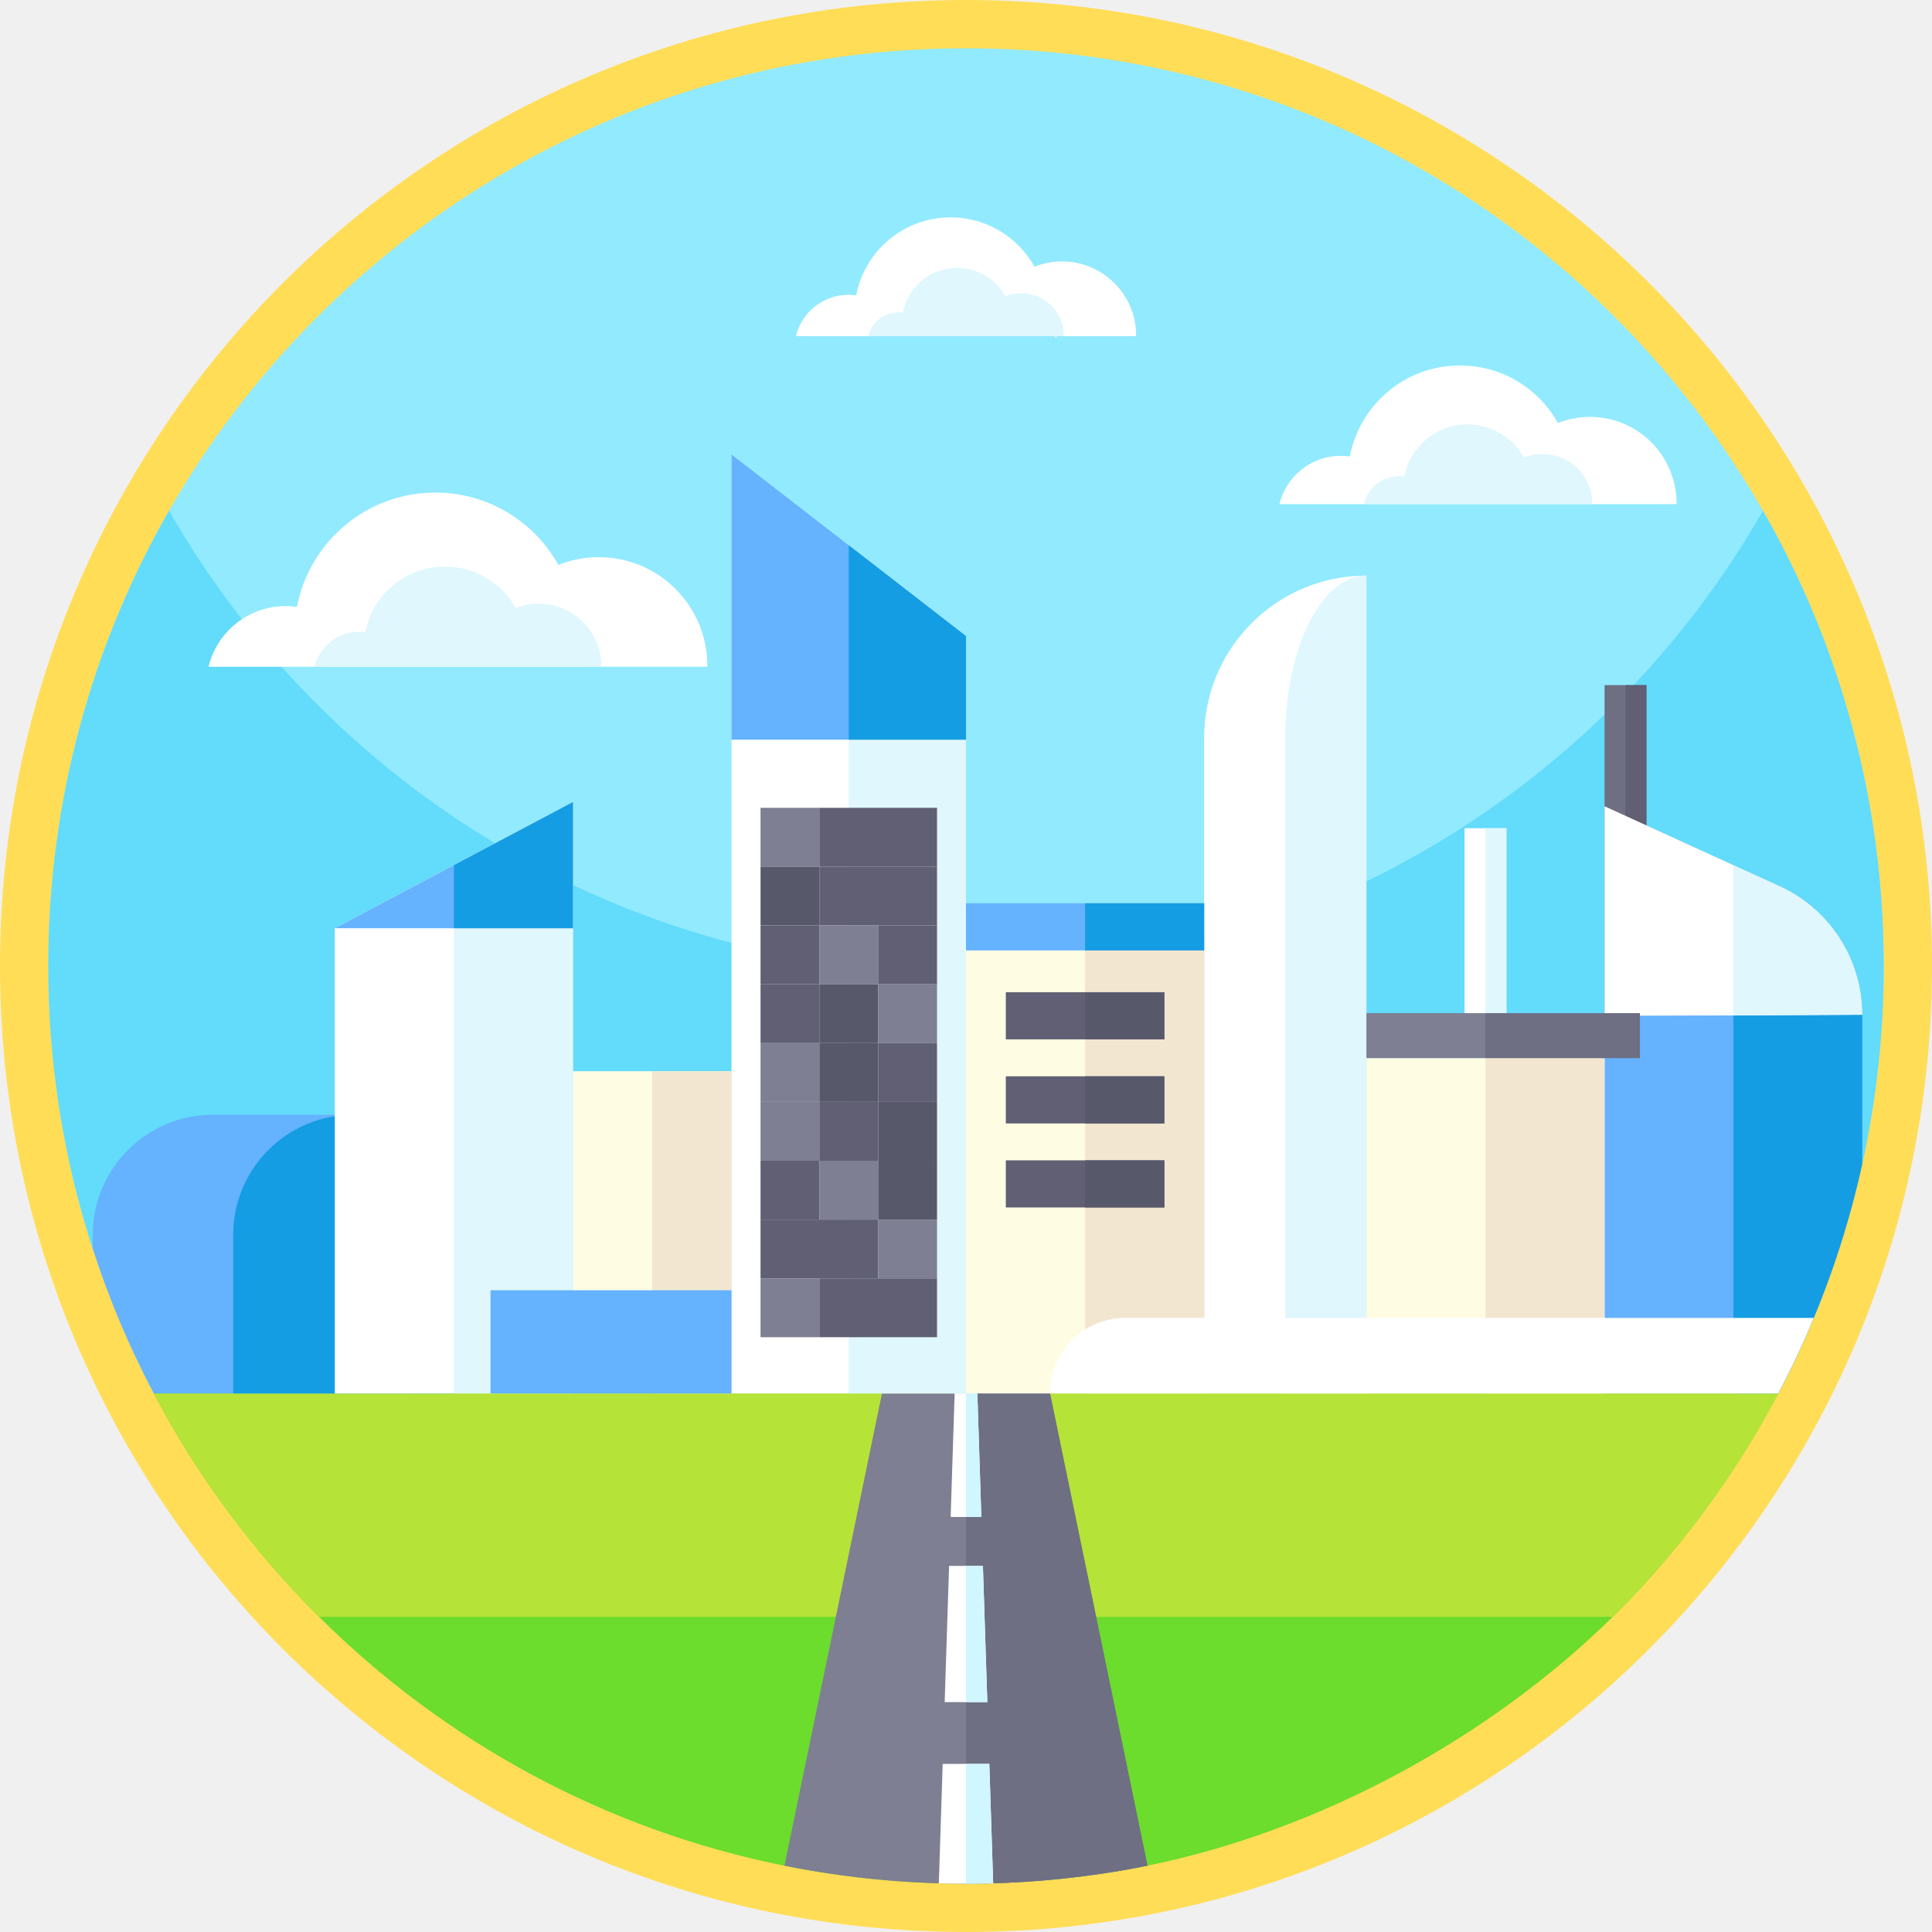
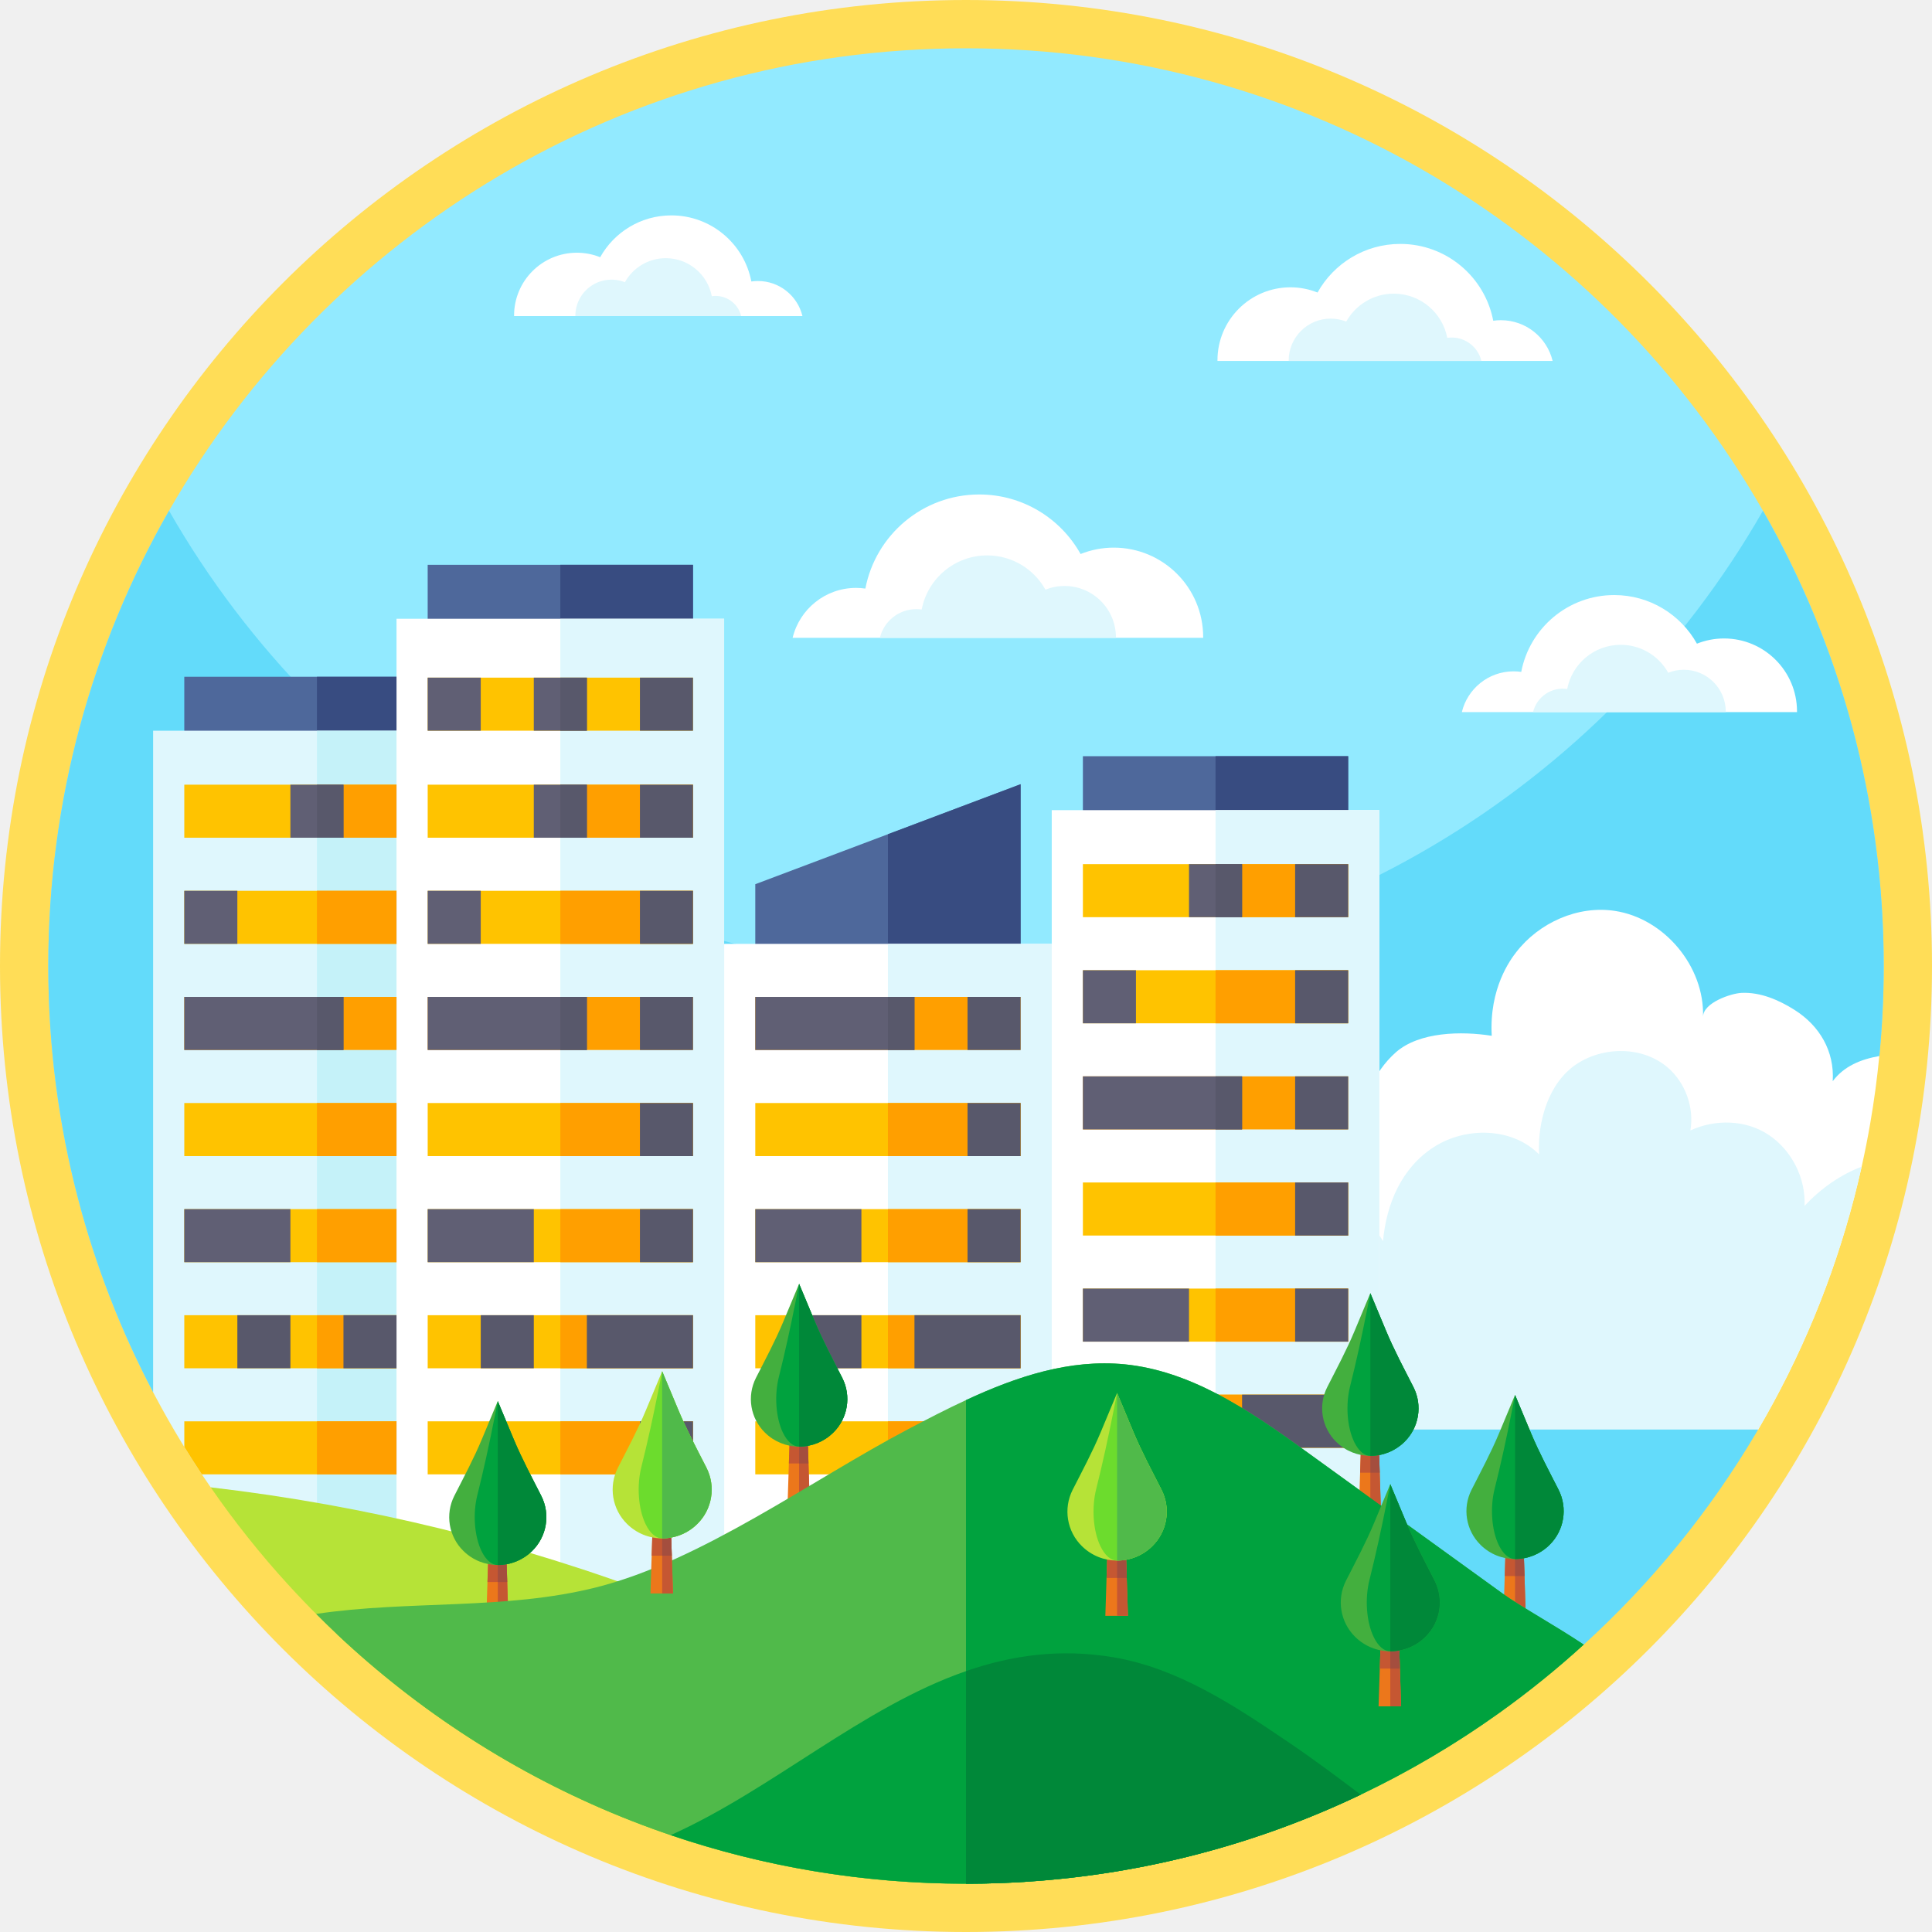
<svg xmlns="http://www.w3.org/2000/svg" width="512" height="512" style="enable-background:new 0 0 512 512" xml:space="preserve">
  <circle r="256" cx="256" cy="256" fill="#ffdd57" />
  <g>
-     <path d="M499.2 256a244.468 244.468 0 0 1-5.7 52.554l-14.221 9.519c-136.487 91.314-313.225 96.34-454.68 12.92l-.01.01a243.714 243.714 0 0 1-3.932-13.462 239.299 239.299 0 0 1-4.313-19.988 239.243 239.243 0 0 1-2.945-24.396A244.207 244.207 0 0 1 12.8 256c0-43.909 11.638-85.092 31.996-120.65C86.71 62.133 165.598 12.8 256 12.8s169.29 49.333 211.204 122.55a241.542 241.542 0 0 1 26.743 70.167A243.729 243.729 0 0 1 499.2 256z" fill="#92eaff" data-original="#92eaff" />
-     <path d="M499.2 256c0 18.04-1.966 35.625-5.7 52.554l-14.221 9.519c-136.487 91.314-313.225 96.34-454.68 12.92a237.768 237.768 0 0 1-3.942-13.452C15.536 297.885 12.8 277.261 12.8 256c0-43.909 11.638-85.092 31.996-120.65C86.71 208.566 165.598 257.9 256 257.9s169.29-49.334 211.204-122.55C487.563 170.908 499.2 212.091 499.2 256z" fill="#63dbfa" data-original="#63dbfa" />
-     <path d="M471.26 369.278a243.578 243.578 0 0 1-36.137 51.224 216.836 216.836 0 0 1-7.714 7.97c-32.234 31.673-76.979 56.487-123.31 65.95-2.309.474-4.617.902-6.926 1.301A244.071 244.071 0 0 1 256 499.2h-.788a244.787 244.787 0 0 1-47.32-4.76c-47.633-9.547-90.212-33.022-123.357-65.968a247.288 247.288 0 0 1-8.721-9.129c-13.68-15.086-25.498-31.892-35.065-50.065z" fill="#6cdc2d" data-original="#6cdc2d" />
-     <path d="M471.26 369.278a243.578 243.578 0 0 1-36.137 51.224 216.836 216.836 0 0 1-7.714 7.97H84.535a247.288 247.288 0 0 1-8.721-9.129c-13.68-15.086-25.498-31.892-35.065-50.065z" fill="#b6e337" data-original="#b6e337" />
-     <path d="M304.099 494.421c-2.309.475-4.617.903-6.926 1.302A244.071 244.071 0 0 1 256 499.2h-.788a244.787 244.787 0 0 1-47.32-4.76l25.84-125.162h44.536z" fill="#7e7f92" data-original="#7e7f92" />
-     <path d="M304.099 494.421c-2.309.475-4.617.903-6.926 1.302A244.071 244.071 0 0 1 256 499.2V369.278h22.268z" fill="#6e6f83" data-original="#6e6f83" />
-     <path d="M263.201 499.106c-2.394.06-4.788.094-7.201.094s-4.807-.034-7.201-.094l1.017-31.653h12.369z" fill="#fff" data-original="#ffffff" />
-     <path d="M263.201 499.106c-2.394.06-4.788.094-7.201.094v-31.747h6.185z" fill="#d0f6ff" data-original="#d0f6ff" />
-     <path d="M256 168.562v200.716h-62.149V120.416l31.065 24.063z" fill="#fff" data-original="#ffffff" />
-     <path d="M256 168.562v200.716h-31.084V144.479z" fill="#dff7fd" data-original="#dff7fd" />
-     <path d="M256 241.009h63.118v128.269H256z" fill="#fffce4" data-original="#fffce4" />
-     <path d="M120.654 295.434v73.844H40.749a240.103 240.103 0 0 1-16.15-38.285v-3.753c0-17.565 14.24-31.806 31.806-31.806z" fill="#65b2fe" data-original="#65b2fe" />
-     <path d="M120.654 295.434v73.844H61.8V327.24c0-17.565 14.24-31.806 31.806-31.806z" fill="#159de4" data-original="#159de4" />
-     <path d="M151.833 212.556v156.722H88.724V245.996l31.559-16.72z" fill="#fff" data-original="#ffffff" />
-     <path d="M151.833 212.556v156.722h-31.55V229.276z" fill="#dff7fd" data-original="#dff7fd" />
-     <path d="M493.5 268.92v39.634a233.597 233.597 0 0 1-2.166 8.987 241.27 241.27 0 0 1-20.073 51.737h-46.037v-155.61l34.143 15.599 12.236 5.586A37.446 37.446 0 0 1 493.5 268.92z" fill="#65b2fe" data-original="#65b2fe" />
-     <path d="M493.5 268.92v39.634a233.597 233.597 0 0 1-2.166 8.987 241.27 241.27 0 0 1-20.073 51.737h-11.894V229.267l12.236 5.586A37.446 37.446 0 0 1 493.5 268.92z" fill="#159de4" data-original="#159de4" />
-     <path d="M425.224 181.567h11.096v87.524h-11.096z" fill="#6e6f83" data-original="#6e6f83" />
-     <path d="M430.772 181.567h5.548v87.524h-5.548z" fill="#605f74" data-original="#605f74" />
-     <path d="M493.5 268.92s-14.896.085-34.133.171c-10.65.038-22.63.076-34.143.104v-55.527l34.143 15.599 12.236 5.586A37.446 37.446 0 0 1 493.5 268.92zM362.111 152.535v216.743h-42.998V195.532c0-23.747 19.251-42.997 42.998-42.997z" fill="#fff" data-original="#ffffff" />
-     <path d="M362.111 152.535v216.743h-21.5V195.532c0-23.747 9.627-42.997 21.5-42.997z" fill="#dff7fd" data-original="#dff7fd" />
-     <path d="M287.556 241.009h31.556v128.269h-31.556z" fill="#f3e6d0" data-original="#f3e6d0" />
-     <path d="M151.835 283.886h42.016v85.392h-42.016z" fill="#fffce4" data-original="#fffce4" />
-     <path d="M172.844 283.886h21.008v85.392h-21.008z" fill="#f3e6d0" data-original="#f3e6d0" />
-     <path d="M362.111 280.41h63.113v88.868h-63.113z" fill="#fffce4" data-original="#fffce4" />
-     <path d="M393.668 280.41h31.556v88.868h-31.556z" fill="#f3e6d0" data-original="#f3e6d0" />
-     <path d="M388.117 219.491h11.096v54.958h-11.096z" fill="#fff" data-original="#ffffff" />
-     <path d="M393.665 219.491h5.548v54.958h-5.548z" fill="#dff7fd" data-original="#dff7fd" />
-     <path d="M362.115 268.492h72.476v11.913h-72.476z" fill="#7e7f92" data-original="#7e7f92" />
-     <path d="M256 168.562v27.455h-62.149v-75.601l31.065 24.063z" fill="#65b2fe" data-original="#65b2fe" />
-     <path d="M279.38 89.455c.19-.494.418-.636.674-.38.266.266.029.39-.674.38z" fill="#f3e6d0" data-original="#f3e6d0" />
-     <path d="M256 168.562v27.455h-31.084v-51.538z" fill="#159de4" data-original="#159de4" />
-     <path d="M129.99 341.93h63.861v27.348h-63.86z" fill="#65b2fe" data-original="#65b2fe" />
-     <path d="M480.666 349.261a237.563 237.563 0 0 1-9.424 20.017H278.268c0-11.049 8.959-20.017 20.017-20.017z" fill="#fff" data-original="#ffffff" />
-     <path d="M493.5 268.92s-14.896.085-34.133.171v-39.824l12.236 5.586A37.446 37.446 0 0 1 493.5 268.92z" fill="#dff7fd" data-original="#dff7fd" />
-     <path d="M151.833 212.556v33.44H88.724l31.559-16.72z" fill="#65b2fe" data-original="#65b2fe" />
-     <path d="M151.833 212.556v33.44h-31.55v-16.72z" fill="#159de4" data-original="#159de4" />
-     <path d="M393.665 268.492h40.926v11.913h-40.926z" fill="#6e6f83" data-original="#6e6f83" />
-     <path d="M260.066 402.003h-8.132l1.055-32.725h6.023zM261.653 451.085h-11.305l1.168-36.102h8.968z" fill="#fff" data-original="#ffffff" />
-     <path d="M260.066 402.003H256v-32.725h3.012zM261.653 451.085H256v-36.102h4.484z" fill="#d0f6ff" data-original="#d0f6ff" />
-     <path d="M187.448 176.695c.001-.087.007-.173.007-.26 0-15.896-12.887-28.783-28.783-28.783-3.777 0-7.38.735-10.684 2.057-6.383-11.434-18.595-19.172-32.621-19.172-18.214 0-33.374 13.044-36.668 30.298a21.203 21.203 0 0 0-3.007-.218c-9.903 0-18.2 6.855-20.417 16.078z" fill="#fff" data-original="#ffffff" />
-     <path d="M159.364 176.695c0-.05.004-.099.004-.15 0-9.14-7.41-16.55-16.551-16.55-2.172 0-4.244.423-6.144 1.183-3.67-6.575-10.693-11.024-18.757-11.024-10.473 0-19.19 7.5-21.086 17.422a12.203 12.203 0 0 0-1.729-.126c-5.694 0-10.465 3.942-11.74 9.246h76.003z" fill="#dff7fd" data-original="#dff7fd" />
-     <path d="M301.078 89.093c0-.06.004-.118.004-.177 0-10.843-8.79-19.634-19.633-19.634-2.577 0-5.034.502-7.288 1.403-4.354-7.8-12.684-13.077-22.252-13.077-12.424 0-22.765 8.897-25.012 20.666a14.447 14.447 0 0 0-2.051-.148c-6.755 0-12.415 4.676-13.927 10.967z" fill="#fff" data-original="#ffffff" />
-     <path d="M281.92 89.093c0-.035.004-.068.004-.102 0-6.235-5.055-11.29-11.29-11.29a11.25 11.25 0 0 0-4.19.807c-2.504-4.485-7.295-7.52-12.796-7.52-7.144 0-13.09 5.115-14.383 11.883a8.24 8.24 0 0 0-9.187 6.22h51.843z" fill="#dff7fd" data-original="#dff7fd" />
-     <path d="M444.292 133.597c0-.07.005-.137.005-.206 0-12.656-10.26-22.915-22.915-22.915-3.007 0-5.875.585-8.506 1.638-5.081-9.103-14.803-15.263-25.97-15.263-14.5 0-26.568 10.385-29.192 24.12a16.853 16.853 0 0 0-2.393-.172c-7.884 0-14.49 5.458-16.255 12.8h105.226z" fill="#fff" data-original="#ffffff" />
-     <path d="M421.934 133.597c0-.04.003-.079.003-.119 0-7.277-5.9-13.176-13.177-13.176-1.729 0-3.378.336-4.89.941-2.923-5.234-8.514-8.776-14.934-8.776-8.338 0-15.278 5.971-16.786 13.87a9.67 9.67 0 0 0-1.377-.1c-4.533 0-8.331 3.138-9.347 7.36z" fill="#dff7fd" data-original="#dff7fd" />
-     <path d="M256 239.375h63.118v12.492H256z" fill="#65b2fe" data-original="#65b2fe" />
-     <path d="M287.559 239.375h31.559v12.492h-31.559z" fill="#159de4" data-original="#159de4" />
-     <path d="M266.555 262.95h42.009v12.492h-42.01z" fill="#605f74" data-original="#605f74" />
-     <path d="M287.559 262.95h21.005v12.492h-21.005z" fill="#58586b" data-original="#58586b" />
-     <path d="M266.555 285.227h42.009v12.492h-42.01z" fill="#605f74" data-original="#605f74" />
-     <path d="M287.559 285.227h21.005v12.492h-21.005z" fill="#58586b" data-original="#58586b" />
-     <path d="M266.555 307.504h42.009v12.493h-42.01z" fill="#605f74" data-original="#605f74" />
-     <path d="M287.559 307.504h21.005v12.493h-21.005z" fill="#58586b" data-original="#58586b" />
-     <path d="M201.55 214.08h15.588v15.588H201.55z" fill="#7e7f92" data-original="#7e7f92" />
-     <path d="M217.14 214.08h15.588v15.588h-15.589zM232.728 214.08h15.588v15.588h-15.588z" fill="#605f74" data-original="#605f74" />
-     <path d="M201.55 229.668h15.588v15.588H201.55z" fill="#58586b" data-original="#58586b" />
-     <g fill="#605f74">
-       <path d="M217.14 229.668h15.588v15.588h-15.589zM232.728 229.668h15.588v15.588h-15.588zM201.55 245.256h15.588v15.589H201.55z" data-original="#605f74" />
-     </g>
-     <path d="M217.14 245.256h15.588v15.589h-15.589z" fill="#7e7f92" data-original="#7e7f92" />
-     <path d="M232.728 245.256h15.588v15.589h-15.588zM201.55 260.845h15.588v15.589H201.55z" fill="#605f74" data-original="#605f74" />
-     <path d="M217.14 260.845h15.588v15.589h-15.589z" fill="#58586b" data-original="#58586b" />
-     <path d="M232.728 260.845h15.588v15.589h-15.588zM201.55 276.434h15.588v15.588H201.55z" fill="#7e7f92" data-original="#7e7f92" />
-     <path d="M217.14 276.434h15.588v15.588h-15.589z" fill="#58586b" data-original="#58586b" />
-     <path d="M232.728 276.434h15.588v15.588h-15.588z" fill="#605f74" data-original="#605f74" />
-     <path d="M201.55 292.022h15.588v15.589H201.55z" fill="#7e7f92" data-original="#7e7f92" />
-     <path d="M217.14 292.022h15.588v15.589h-15.589z" fill="#605f74" data-original="#605f74" />
-     <path d="M232.728 292.022h15.588v15.589h-15.588z" fill="#58586b" data-original="#58586b" />
-     <path d="M201.55 307.612h15.588V323.2H201.55z" fill="#605f74" data-original="#605f74" />
-     <path d="M217.14 307.612h15.588V323.2h-15.589z" fill="#7e7f92" data-original="#7e7f92" />
-     <path d="M232.728 307.612h15.588V323.2h-15.588z" fill="#58586b" data-original="#58586b" />
-     <path d="M201.55 323.2h15.588v15.589H201.55zM217.14 323.2h15.588v15.589h-15.589z" fill="#605f74" data-original="#605f74" />
-     <path d="M232.728 323.2h15.588v15.589h-15.588zM201.55 338.789h15.588v15.588H201.55z" fill="#7e7f92" data-original="#7e7f92" />
-     <path d="M217.14 338.789h15.588v15.588h-15.589zM232.728 338.789h15.588v15.588h-15.588z" fill="#605f74" data-original="#605f74" />
+     <path d="M499.2 256c0 8.056-.39 16.017-1.169 23.864l-55.489 50.293c-110.704 100.32-274.123 116.09-401.964 38.789a241.304 241.304 0 0 1-22.03-60.145 242.517 242.517 0 0 1-2.205-11.248 239.243 239.243 0 0 1-2.945-24.396c0-.057-.009-.114-.009-.171A245.154 245.154 0 0 1 12.8 256c0-43.909 11.637-85.091 31.996-120.65C86.71 62.134 165.598 12.8 256 12.8s169.29 49.334 211.204 122.55a241.542 241.542 0 0 1 26.742 70.167A243.729 243.729 0 0 1 499.2 256z" fill="#92eaff" data-original="#92eaff" />
+     <path d="M499.2 256c0 8.066-.39 16.036-1.159 23.893l-.01-.029-55.489 50.293c-110.694 100.31-274.104 116.09-401.945 38.798a240.625 240.625 0 0 1-19.94-51.414C15.535 297.886 12.8 277.261 12.8 256c0-43.909 11.637-85.091 31.996-120.65C86.71 208.567 165.598 257.9 256 257.9s169.29-49.333 211.204-122.55C487.562 170.909 499.2 212.091 499.2 256z" fill="#63dbfa" data-original="#63dbfa" />
+     <path d="M498.031 279.864a234.955 234.955 0 0 1-2.375 17.689 235.405 235.405 0 0 1-2.299 11.638 243 243 0 0 1-2.023 8.35 241.532 241.532 0 0 1-25.403 61.313L139.558 469.56c4.845-5.71 11.704-9.737 19.086-11.086-6.337-10.84-5.425-26.372 1.007-37.155 6.441-10.782 22.372-23.588 34.922-23.151-1.91-11.21 4.151-23.323 14.26-28.52 10.107-5.215 23.483-3.096 31.501 4.969 2.461-15.912 17.319-27.388 33.136-24.386-6.175-10.944-4.617-30.011 4.921-38.2 9.529-8.189 24.91-8.521 34.79-.76 2.431-9.158 11.4-12.958 20.405-15.922 8.997-2.954 19.437-1.073 26.828 4.855.01-7.762 3.63-16.122 9.453-21.29 6.222-5.52 17.508-5.681 25.46-4.417-.722-12.607 4.987-20.235 6.498-22.173 6.023-7.79 16.311-12.436 26.144-10.925 13.138 2.004 23.75 14.734 23.351 28.015.104-3.705 7.438-6.165 10.212-6.289 5.026-.228 9.871 1.881 14.032 4.503 6.64 4.19 10.621 10.944 10.127 18.896 2.992-3.99 7.467-5.805 12.34-6.66z" fill="#fff" data-original="#ffffff" />
+     <path d="M493.357 309.19a243 243 0 0 1-2.023 8.351 241.532 241.532 0 0 1-25.403 61.313c-.01-.01-.01-.019-.01-.019l-293.426 105.64a28.92 28.92 0 0 1 2.004-2.451c5.539-6.099 13.395-10.041 21.603-10.83-7.714-8.683-12.169-21.907-6.707-32.157s17.632-16.483 29.137-14.934c-2.309-9.073 3.192-20.112 11.495-24.434 8.303-4.313 19.465-2.166 25.555 4.949.418-9.3 5.111-19.408 12.188-25.45 7.068-6.033 16.692-8.978 25.935-7.933-4.417-10.032-2.698-24.557 5.72-31.587 8.407-7.021 21.526-7.695 30.608-1.558.238-8.436 6.707-16.663 14.906-18.64 8.198-1.994 17.48 2.09 21.565 9.482.931-10.061 4.959-19.428 13.442-24.928 8.484-5.482 20.834-5.263 27.93 1.928-.456-8.759 2.499-18.876 9.738-23.807 7.248-4.93 17.822-4.911 24.424.846 4.636 4.028 6.964 10.545 5.938 16.606 6.64-3.06 14.753-2.86 20.824 1.235 6.061 4.085 9.766 11.447 9.424 18.753 4.398-4.674 9.5-8.246 15.133-10.374z" fill="#dff7fd" data-original="#dff7fd" />
+     <path d="M465.921 378.835c-.17.304-.342.608-.522.903a243.963 243.963 0 0 1-45.686 56.097l-3.458 1.34c-101.099 39.13-214.614 29.336-307.505-26.543l-52.868-31.797z" fill="#63dbfa" data-original="#63dbfa" />
+     <path d="M404.323 427.502h-5.866l.314-9.831.386-12.075h4.466l.386 12.075z" fill="#ec771b" data-original="#ec771b" />
+     <path d="M404.323 427.502h-2.82v-21.906h2.12l.386 12.075zM401.503 405.596v12.075h-2.732l.386-12.075z" fill="#c55732" data-original="#c55732" />
+     <path d="M404.009 417.671h-2.506v-12.075h2.12z" fill="#a44e3e" data-original="#a44e3e" />
+     <path d="M410.613 409.44c-2.523 2.483-5.816 3.725-9.11 3.725s-6.587-1.241-9.11-3.726a12.537 12.537 0 0 1-2.415-14.641c2.525-4.967 5.163-9.876 7.309-15.019l4.216-10.102 4.21 10.082c2.15 5.15 4.79 10.068 7.318 15.043a12.538 12.538 0 0 1-2.418 14.637z" fill="#43af3e" data-original="#43af3e" />
+     <path d="M410.613 409.44a12.95 12.95 0 0 1-9.11 3.725c-1.563 0-3.126-1.241-4.323-3.726-1.936-4.015-2.301-10.055-1.098-14.835 1.674-6.649 3.158-13.497 4.532-20.435l.889-4.493 4.21 10.082c2.15 5.15 4.79 10.068 7.318 15.043a12.539 12.539 0 0 1-2.418 14.638z" fill="#00a23e" data-original="#00a23e" />
+     <path d="M410.613 409.44a12.95 12.95 0 0 1-9.11 3.725v-43.488l4.21 10.082c2.15 5.15 4.79 10.068 7.318 15.043a12.538 12.538 0 0 1-2.418 14.637z" fill="#008839" data-original="#008839" />
+     <path d="M48.838 179.345h70.306v28.603H48.838z" fill="#4e689b" data-original="#4e689b" />
+     <path d="M83.991 179.345h35.153v28.603H83.99z" fill="#384c81" data-original="#384c81" />
+     <path d="M127.398 193.642v237.453h-.684a243.65 243.65 0 0 1-6.488-3.268l-64.391-33.668A240.817 240.817 0 0 1 41.1 369.943c-.18-.332-.351-.665-.522-.997V193.642z" fill="#dff7fd" data-original="#dff7fd" />
+     <path d="M127.398 193.642v237.453h-.684a243.65 243.65 0 0 1-6.488-3.268l-36.233-18.943V193.642z" fill="#c5f2f9" data-original="#c5f2f9" />
+     <path d="M48.84 207.949h70.302v14.057H48.84z" fill="#ffc300" data-original="#ffc300" />
+     <path d="M83.991 207.949h35.151v14.057h-35.15z" fill="#ff9f00" data-original="#ff9f00" />
+     <path d="M48.84 236.069h70.302v14.062H48.84z" fill="#ffc300" data-original="#ffc300" />
+     <path d="M83.991 236.069h35.151v14.062h-35.15zM48.838 264.192h70.306v14.06H48.838z" fill="#ff9f00" data-original="#ff9f00" />
+     <path d="M48.84 292.314h70.302v14.063H48.84z" fill="#ffc300" data-original="#ffc300" />
+     <path d="M83.991 292.314h35.151v14.063h-35.15z" fill="#ff9f00" data-original="#ff9f00" />
+     <path d="M76.96 207.949h14.062v14.057H76.959z" fill="#605f74" data-original="#605f74" />
+     <path d="M105.083 207.947h14.06v14.061h-14.06z" fill="#58586b" data-original="#58586b" />
+     <path d="M48.838 236.07H62.9v14.06H48.84z" fill="#605f74" data-original="#605f74" />
+     <path d="M105.083 236.07h14.06v14.06h-14.06z" fill="#58586b" data-original="#58586b" />
+     <path d="M48.84 264.194h42.183v14.057H48.84z" fill="#605f74" data-original="#605f74" />
+     <path d="M105.083 264.192h14.06v14.06h-14.06zM105.083 292.315h14.06v14.06h-14.06zM83.991 207.949h7.031v14.057h-7.03zM83.991 264.194h7.031v14.057h-7.03z" fill="#58586b" data-original="#58586b" />
+     <path d="M48.84 320.433h70.301v14.063H48.84z" fill="#ffc300" data-original="#ffc300" />
+     <path d="M83.994 320.433h35.148v14.063H83.994z" fill="#ff9f00" data-original="#ff9f00" />
+     <path d="M105.083 320.433h14.06v14.06h-14.06z" fill="#58586b" data-original="#58586b" />
+     <path d="M62.9 320.433H48.837v14.062H76.96v-14.062z" fill="#605f74" data-original="#605f74" />
+     <path d="M48.84 348.546h70.301v14.063H48.84z" fill="#ffc300" data-original="#ffc300" />
+     <path d="M83.994 348.546h35.148v14.063H83.994z" fill="#ff9f00" data-original="#ff9f00" />
+     <path d="M105.083 348.548H91.022v14.061H119.143v-14.06z" fill="#58586b" data-original="#58586b" />
+     <path d="M119.143 376.669v14.05H53.498a241.68 241.68 0 0 1-4.655-7.267v-6.783z" fill="#ffc300" data-original="#ffc300" />
+     <path d="M83.994 376.665h35.148v14.056H83.994z" fill="#ff9f00" data-original="#ff9f00" />
+     <g>
+       <path d="M105.083 376.663h14.06v14.061h-14.06z" fill="#58586b" data-original="#58586b" />
+     </g>
+     <g>
+       <path d="M62.9 348.548h14.061v14.061h-14.06z" fill="#58586b" data-original="#58586b" />
+     </g>
+     <g>
+       <path d="M286.979 200.4h70.305v28.604H286.98z" fill="#4e689b" data-original="#4e689b" />
+       <path d="M322.131 200.4h35.153v28.604h-35.153z" fill="#384c81" data-original="#384c81" />
+       <path d="M365.544 214.704v199.395a239.523 239.523 0 0 1-86.82 36.309V214.704z" fill="#fff" data-original="#ffffff" />
+       <path d="M365.544 214.704v199.395a238.885 238.885 0 0 1-43.415 23.209V214.704z" fill="#dff7fd" data-original="#dff7fd" />
+       <path d="M286.98 229.004h70.302v14.057H286.98z" fill="#ffc300" data-original="#ffc300" />
+       <path d="M322.131 229.004h35.151v14.057h-35.15z" fill="#ff9f00" data-original="#ff9f00" />
+       <path d="M286.98 257.124h70.302v14.063H286.98z" fill="#ffc300" data-original="#ffc300" />
+       <path d="M322.131 257.124h35.151v14.063h-35.15zM286.979 285.248h70.305v14.06H286.98z" fill="#ff9f00" data-original="#ff9f00" />
+       <path d="M286.98 313.369h70.302v14.062H286.98z" fill="#ffc300" data-original="#ffc300" />
+       <path d="M322.131 313.369h35.151v14.062h-35.15z" fill="#ff9f00" data-original="#ff9f00" />
+       <path d="M315.1 229.004h14.063v14.057H315.1z" fill="#605f74" data-original="#605f74" />
+       <path d="M343.223 229.003h14.061v14.06h-14.06z" fill="#58586b" data-original="#58586b" />
+       <path d="M286.979 257.126h14.06v14.06h-14.06z" fill="#605f74" data-original="#605f74" />
+       <path d="M343.223 257.126h14.061v14.06h-14.06z" fill="#58586b" data-original="#58586b" />
+       <path d="M286.98 285.25h42.183v14.057H286.98z" fill="#605f74" data-original="#605f74" />
+       <path d="M343.223 285.248h14.061v14.06h-14.06zM343.223 313.37h14.061v14.061h-14.06zM322.131 229.004h7.031v14.057h-7.03zM322.131 285.25h7.031v14.057h-7.03z" fill="#58586b" data-original="#58586b" />
+       <path d="M286.98 341.489h70.302v14.062H286.98z" fill="#ffc300" data-original="#ffc300" />
+       <path d="M322.134 341.489h35.147v14.062h-35.147z" fill="#ff9f00" data-original="#ff9f00" />
+       <path d="M343.223 341.489h14.061v14.06h-14.06z" fill="#58586b" data-original="#58586b" />
+       <path d="M301.04 341.489h-14.061v14.06H315.1v-14.06z" fill="#605f74" data-original="#605f74" />
+       <path d="M286.98 369.601h70.302v14.063H286.98z" fill="#ffc300" data-original="#ffc300" />
+       <path d="M322.134 369.601h35.147v14.063h-35.147z" fill="#ff9f00" data-original="#ff9f00" />
+       <path d="M343.223 369.604h-14.06v14.06H357.283v-14.06z" fill="#58586b" data-original="#58586b" />
+       <path d="M286.98 397.721h70.302v14.056H286.98z" fill="#ffc300" data-original="#ffc300" />
+       <path d="M322.134 397.721h35.147v14.056h-35.147z" fill="#ff9f00" data-original="#ff9f00" />
+       <g>
+         <path d="M343.223 397.718h14.061v14.061h-14.06z" fill="#58586b" data-original="#58586b" />
+       </g>
+       <g>
+         <path d="M301.04 369.604h14.061v14.06h-14.06z" fill="#58586b" data-original="#58586b" />
+       </g>
+     </g>
+     <g>
+       <path d="M113.34 149.68h70.306v28.604H113.34z" fill="#4e689b" data-original="#4e689b" />
+       <path d="M148.494 149.68h35.153v28.604h-35.153z" fill="#384c81" data-original="#384c81" />
+       <path d="M191.903 163.983v267.112h-65.189a243.65 243.65 0 0 1-6.488-3.268l-15.143-7.914v-255.93z" fill="#fff" data-original="#ffffff" />
+       <path d="M148.494 163.982h43.409v267.114h-43.409z" fill="#dff7fd" data-original="#dff7fd" />
+       <path d="M113.34 179.581h70.306v14.061H113.34zM113.342 207.949h70.302v14.057h-70.302z" fill="#ffc300" data-original="#ffc300" />
+       <path d="M148.494 207.949h35.151v14.057h-35.15z" fill="#ff9f00" data-original="#ff9f00" />
+       <path d="M113.342 236.069h70.302v14.062h-70.302z" fill="#ffc300" data-original="#ffc300" />
+       <path d="M148.494 236.069h35.151v14.062h-35.15zM113.34 264.192h70.306v14.06H113.34z" fill="#ff9f00" data-original="#ff9f00" />
+       <path d="M113.342 292.314h70.302v14.063h-70.302z" fill="#ffc300" data-original="#ffc300" />
+       <path d="M148.494 292.314h35.151v14.063h-35.15z" fill="#ff9f00" data-original="#ff9f00" />
+       <path d="M113.34 179.581h14.061v14.061h-14.06zM141.462 179.58h14.063v14.062h-14.063z" fill="#605f74" data-original="#605f74" />
+       <path d="M169.586 179.581h14.061v14.061h-14.06z" fill="#58586b" data-original="#58586b" />
+       <path d="M141.462 207.949h14.063v14.057h-14.063z" fill="#605f74" data-original="#605f74" />
+       <path d="M169.586 207.947h14.061v14.061h-14.06z" fill="#58586b" data-original="#58586b" />
+       <path d="M113.34 236.07h14.061v14.06h-14.06z" fill="#605f74" data-original="#605f74" />
+       <path d="M169.586 236.07h14.061v14.06h-14.06z" fill="#58586b" data-original="#58586b" />
+       <path d="M113.342 264.194h42.183v14.057h-42.183z" fill="#605f74" data-original="#605f74" />
+       <path d="M169.586 264.192h14.061v14.06h-14.06zM169.586 292.315h14.061v14.06h-14.06z" fill="#58586b" data-original="#58586b" />
+       <g fill="#58586b">
+         <path d="M148.494 179.58h7.031v14.062h-7.03zM148.494 207.949h7.031v14.057h-7.03zM148.494 264.194h7.031v14.057h-7.03z" data-original="#58586b" />
+       </g>
+       <path d="M113.342 320.433h70.302v14.063h-70.302z" fill="#ffc300" data-original="#ffc300" />
+       <path d="M148.497 320.433h35.148v14.063h-35.148z" fill="#ff9f00" data-original="#ff9f00" />
+       <path d="M169.586 320.433h14.061v14.06h-14.06z" fill="#58586b" data-original="#58586b" />
+       <path d="M127.402 320.433H113.34v14.062H141.463v-14.062z" fill="#605f74" data-original="#605f74" />
+       <path d="M113.342 348.546h70.302v14.063h-70.302z" fill="#ffc300" data-original="#ffc300" />
+       <path d="M148.497 348.546h35.148v14.063h-35.148z" fill="#ff9f00" data-original="#ff9f00" />
+       <path d="M169.586 348.548h-14.062v14.061H183.647v-14.06z" fill="#58586b" data-original="#58586b" />
+       <path d="M113.342 376.665h70.302v14.056h-70.302z" fill="#ffc300" data-original="#ffc300" />
+       <path d="M148.497 376.665h35.148v14.056h-35.148z" fill="#ff9f00" data-original="#ff9f00" />
+       <g>
+         <path d="M169.586 376.663h14.061v14.061h-14.06z" fill="#58586b" data-original="#58586b" />
+       </g>
+       <g>
+         <path d="M127.403 348.548h14.061v14.061h-14.06z" fill="#58586b" data-original="#58586b" />
+       </g>
+       <g>
+         <path d="M270.468 207.826v53.675h-70.31v-27.178l35.155-13.245z" fill="#4e689b" data-original="#4e689b" />
+         <path d="M270.468 207.826v53.675h-35.155v-40.423z" fill="#384c81" data-original="#384c81" />
+         <path d="M191.903 250.135h86.817v180.96h-86.817z" fill="#fff" data-original="#ffffff" />
+         <path d="M235.31 250.135h43.41v180.96h-43.41z" fill="#dff7fd" data-original="#dff7fd" />
+         <path d="M200.158 264.192h70.306v14.06h-70.306z" fill="#ff9f00" data-original="#ff9f00" />
+         <path d="M200.16 292.314h70.302v14.063H200.16z" fill="#ffc300" data-original="#ffc300" />
+         <path d="M235.31 292.314h35.152v14.063H235.31z" fill="#ff9f00" data-original="#ff9f00" />
+         <path d="M200.16 264.194h42.183v14.057H200.16z" fill="#605f74" data-original="#605f74" />
+         <path d="M256.403 264.192h14.06v14.06h-14.06zM256.403 292.315h14.06v14.06h-14.06zM235.31 264.194h7.032v14.057h-7.031z" fill="#58586b" data-original="#58586b" />
+         <path d="M200.16 320.433h70.302v14.063H200.16z" fill="#ffc300" data-original="#ffc300" />
+         <path d="M235.315 320.433h35.148v14.063h-35.148z" fill="#ff9f00" data-original="#ff9f00" />
+         <path d="M256.403 320.433h14.06v14.06h-14.06z" fill="#58586b" data-original="#58586b" />
+         <path d="M214.219 320.433h-14.061v14.062H228.281v-14.062z" fill="#605f74" data-original="#605f74" />
+         <path d="M200.16 348.546h70.302v14.063H200.16z" fill="#ffc300" data-original="#ffc300" />
+         <path d="M235.315 348.546h35.148v14.063h-35.148z" fill="#ff9f00" data-original="#ff9f00" />
+         <path d="M256.403 348.548h-14.061v14.061h28.123v-14.06z" fill="#58586b" data-original="#58586b" />
+         <path d="M200.16 376.665h70.302v14.056H200.16z" fill="#ffc300" data-original="#ffc300" />
+         <path d="M235.315 376.665h35.148v14.056h-35.148z" fill="#ff9f00" data-original="#ff9f00" />
+         <g>
+           <path d="M256.403 376.663h14.06v14.061h-14.06z" fill="#58586b" data-original="#58586b" />
+         </g>
+         <g>
+           <path d="M214.22 348.548h14.062v14.061H214.22z" fill="#58586b" data-original="#58586b" />
+         </g>
+       </g>
+     </g>
+     <path d="M272.045 460.269v38.409c-5.063.332-10.155.503-15.295.522H256c-71.155 0-135.176-30.561-179.655-79.277a242.725 242.725 0 0 1-20.51-25.764 498.669 498.669 0 0 1 120.45 29.526z" fill="#b6e337" data-original="#b6e337" />
+     <g>
+       <path d="M134.733 429.07h-5.86l.313-9.82.387-12.063h4.46l.386 12.063z" fill="#ec771b" data-original="#ec771b" />
+       <path d="M134.733 429.07h-2.818v-21.883h2.118l.386 12.063zM131.915 407.187v12.063h-2.729l.387-12.063z" fill="#c55732" data-original="#c55732" />
+       <path d="M134.419 419.25h-2.504v-12.063h2.118z" fill="#a44e3e" data-original="#a44e3e" />
+       <path d="M141.017 411.026c-2.52 2.481-5.811 3.72-9.101 3.72s-6.58-1.24-9.101-3.72a12.524 12.524 0 0 1-2.412-14.626c2.523-4.962 5.157-9.866 7.301-15.003l4.213-10.092 4.204 10.072c2.148 5.144 4.786 10.056 7.312 15.026a12.526 12.526 0 0 1-2.416 14.623z" fill="#43af3e" data-original="#43af3e" />
+       <path d="M141.017 411.026a12.933 12.933 0 0 1-9.101 3.72c-1.561 0-3.122-1.24-4.318-3.72-1.933-4.011-2.3-10.044-1.097-14.82 1.672-6.64 3.154-13.482 4.526-20.413l.889-4.488 4.204 10.072c2.148 5.144 4.787 10.056 7.312 15.026a12.524 12.524 0 0 1-2.415 14.623z" fill="#00a23e" data-original="#00a23e" />
+       <path d="M141.017 411.026a12.933 12.933 0 0 1-9.101 3.72v-43.44l4.204 10.071c2.148 5.144 4.787 10.056 7.312 15.026a12.524 12.524 0 0 1-2.415 14.623z" fill="#008839" data-original="#008839" />
+     </g>
+     <g>
+       <path d="M214.57 397.59h-5.82l.312-9.75.383-11.981h4.43l.384 11.98z" fill="#ec771b" data-original="#ec771b" />
+       <path d="M214.57 397.59h-2.798V375.86h2.103l.384 11.98zM211.772 375.859v11.98h-2.71l.383-11.98z" fill="#c55732" data-original="#c55732" />
+       <path d="M214.259 387.84h-2.487v-11.981h2.103z" fill="#a44e3e" data-original="#a44e3e" />
+       <path d="M220.81 379.672a12.843 12.843 0 0 1-9.038 3.695 12.849 12.849 0 0 1-9.039-3.695 12.438 12.438 0 0 1-2.395-14.526c2.505-4.927 5.122-9.797 7.25-14.898l4.184-10.023 4.175 10.002c2.133 5.109 4.753 9.986 7.26 14.922a12.438 12.438 0 0 1-2.397 14.523z" fill="#43af3e" data-original="#43af3e" />
+       <path d="M220.81 379.672a12.843 12.843 0 0 1-9.038 3.695c-1.55 0-3.1-1.232-4.289-3.695-1.92-3.983-2.283-9.974-1.09-14.717 1.661-6.596 3.133-13.39 4.496-20.272l.883-4.457 4.175 10.002c2.133 5.109 4.753 9.986 7.26 14.922a12.437 12.437 0 0 1-2.397 14.522z" fill="#00a23e" data-original="#00a23e" />
+       <path d="M220.81 379.672a12.843 12.843 0 0 1-9.038 3.695v-43.14l4.175 10c2.133 5.11 4.753 9.987 7.26 14.923a12.437 12.437 0 0 1-2.397 14.522z" fill="#008839" data-original="#008839" />
+     </g>
+     <path d="M272.045 494.108v4.57c-5.063.332-10.155.503-15.295.522H256c-64.534 0-123.206-25.137-166.744-66.158a499.03 499.03 0 0 1 87.03 24.482z" fill="#6cdc2d" data-original="#6cdc2d" />
+     <path d="M419.713 435.835a243.197 243.197 0 0 1-22.686 18.316c-35.7 25.45-78.565 41.506-124.982 44.527-5.063.332-10.155.503-15.295.522H256c-64.534 0-123.206-25.137-166.744-66.158a222.92 222.92 0 0 1-5.472-5.339c24.605-3.667 50.112-.95 74.271-7.049 27.977-7.058 56.943-28.395 82.66-41.933 4.996-2.631 10.088-5.282 15.285-7.685 13.452-6.261 27.54-10.916 42.104-9.472 8.436.846 16.359 3.686 23.902 7.553 8.711 4.474 16.92 10.317 24.861 16.064 17.091 12.35 34.181 24.71 51.272 37.069 4.959 3.582 13.803 8.398 21.574 13.585z" fill="#50ba4a" data-original="#50ba4a" />
+     <g>
+       <path d="M365.95 400.025h-5.816l.312-9.744.383-11.97h4.426l.383 11.97z" fill="#ec771b" data-original="#ec771b" />
+       <path d="M365.95 400.025h-2.797V378.31h2.102l.383 11.97z" fill="#c55732" data-original="#c55732" />
+       <path d="M363.153 378.31v11.97h-2.707l.383-11.97z" fill="#c55732" data-original="#c55732" />
+       <path d="M365.638 390.28h-2.485v-11.97h2.102z" fill="#a44e3e" data-original="#a44e3e" />
+       <path d="M372.184 382.121a12.835 12.835 0 0 1-9.03 3.693c-3.265 0-6.53-1.231-9.031-3.693a12.427 12.427 0 0 1-2.394-14.513c2.503-4.924 5.117-9.79 7.245-14.887l4.18-10.014 4.173 9.994c2.13 5.106 4.749 9.98 7.255 14.91a12.43 12.43 0 0 1-2.398 14.51z" fill="#43af3e" data-original="#43af3e" />
+       <path d="M372.184 382.121a12.835 12.835 0 0 1-9.03 3.693c-1.55 0-3.099-1.231-4.285-3.693-1.92-3.98-2.282-9.966-1.089-14.705 1.66-6.59 3.13-13.379 4.492-20.257l.881-4.452 4.173 9.994c2.13 5.105 4.749 9.978 7.255 14.91a12.429 12.429 0 0 1-2.397 14.51z" fill="#00a23e" data-original="#00a23e" />
+       <path d="M372.184 382.121a12.835 12.835 0 0 1-9.03 3.693v-43.107l4.172 9.994c2.13 5.105 4.749 9.978 7.255 14.91a12.429 12.429 0 0 1-2.397 14.51z" fill="#008839" data-original="#008839" />
+     </g>
+     <path d="M419.713 435.835a243.197 243.197 0 0 1-22.686 18.316 242.482 242.482 0 0 1-36.423 21.451c-27.122 12.949-57.019 21.024-88.559 23.076-5.063.332-10.155.503-15.295.522H256V371.036c13.452-6.261 27.54-10.916 42.104-9.472 8.436.846 16.359 3.686 23.902 7.553 8.711 4.474 16.92 10.317 24.861 16.064 17.091 12.35 34.181 24.71 51.272 37.069 4.959 3.582 13.803 8.398 21.574 13.585z" fill="#00a23e" data-original="#00a23e" />
+     <path d="M360.604 475.602c-27.122 12.949-57.019 21.024-88.559 23.076-5.063.332-10.155.503-15.295.522H256c-27.37 0-53.704-4.531-78.261-12.872 26.942-12.084 50.711-33.896 78.261-43.463 12.141-4.218 25.023-6.061 39.244-3.638 8.38 1.434 16.236 4.55 23.76 8.502 7.837 4.114 15.323 9.139 22.648 14.108 6.165 4.17 12.483 8.882 18.952 13.765z" fill="#00a23e" data-original="#00a23e" />
+     <g>
+       <path d="M136.241 83.765c0-.05-.004-.1-.004-.15 0-9.191 7.451-16.641 16.641-16.641 2.184 0 4.267.424 6.177 1.19 3.69-6.612 10.751-11.085 18.86-11.085 10.531 0 19.296 7.54 21.2 17.517a12.197 12.197 0 0 1 1.74-.126c5.725 0 10.522 3.964 11.804 9.296h-76.418z" fill="#fff" data-original="#ffffff" />
+       <path d="M152.478 83.765l-.001-.086a9.57 9.57 0 0 1 13.121-8.886c2.122-3.802 6.183-6.373 10.845-6.373 6.055 0 11.095 4.336 12.19 10.073a6.984 6.984 0 0 1 7.787 5.273z" fill="#dff7fd" data-original="#dff7fd" />
+     </g>
+     <g>
+       <path d="M476.222 188.715c0-.059.005-.116.005-.174 0-10.683-8.66-19.343-19.342-19.343-2.537 0-4.959.494-7.18 1.382-4.288-7.685-12.495-12.883-21.92-12.883-12.24 0-22.427 8.766-24.641 20.36a14.17 14.17 0 0 0-2.021-.146c-6.655 0-12.23 4.607-13.72 10.804z" fill="#fff" data-original="#ffffff" />
+       <path d="M457.35 188.715l.002-.1c0-6.143-4.98-11.123-11.122-11.123-1.46 0-2.852.284-4.129.795-2.466-4.418-7.186-7.408-12.605-7.408-7.039 0-12.897 5.04-14.17 11.708a8.118 8.118 0 0 0-9.052 6.128z" fill="#dff7fd" data-original="#dff7fd" />
+     </g>
+     <g>
+       <path d="M322.643 95.658c0-.059-.004-.116-.004-.175 0-10.682 8.66-19.342 19.343-19.342 2.537 0 4.959.494 7.18 1.383 4.289-7.685 12.496-12.883 21.921-12.883 12.24 0 22.427 8.765 24.641 20.359.66-.095 1.334-.146 2.02-.146 6.655 0 12.23 4.606 13.72 10.804z" fill="#fff" data-original="#ffffff" />
+       <path d="M341.515 95.658c0-.033-.003-.066-.003-.1 0-6.143 4.98-11.123 11.123-11.123 1.46 0 2.852.284 4.129.795 2.466-4.419 7.185-7.408 12.605-7.408 7.038 0 12.896 5.04 14.17 11.708a8.118 8.118 0 0 1 9.052 6.13l-51.076-.001z" fill="#dff7fd" data-original="#dff7fd" />
+     </g>
+     <g>
+       <path d="M318.846 169.034c0-.071.006-.141.006-.214 0-13.084-10.608-23.692-23.692-23.692-3.108 0-6.074.606-8.794 1.693-5.254-9.411-15.307-15.78-26.851-15.78-14.992 0-27.47 10.736-30.182 24.938a17.423 17.423 0 0 0-2.474-.18c-8.151 0-14.98 5.644-16.806 13.234h108.793z" fill="#fff" data-original="#ffffff" />
+       <path d="M295.73 169.034c0-.04.004-.082.004-.122 0-7.524-6.1-13.623-13.623-13.623-1.788 0-3.493.347-5.057.973-3.021-5.412-8.802-9.074-15.44-9.074-8.62 0-15.796 6.174-17.356 14.34-.465-.066-.94-.102-1.423-.102-4.687 0-8.614 3.244-9.664 7.61h62.56z" fill="#dff7fd" data-original="#dff7fd" />
+     </g>
+     <path d="M360.604 475.602c-27.122 12.949-57.019 21.024-88.559 23.076-5.063.332-10.155.503-15.295.522H256v-56.335c12.141-4.218 25.023-6.061 39.244-3.638 8.38 1.434 16.236 4.55 23.76 8.502 7.837 4.114 15.323 9.139 22.648 14.108 6.165 4.17 12.483 8.882 18.952 13.765z" fill="#008839" data-original="#008839" />
+     <g>
+       <path d="M298.92 428.207h-5.992l.321-10.04.395-12.333h4.56l.395 12.334z" fill="#ec771b" data-original="#ec771b" />
+       <path d="M298.92 428.207h-2.881v-22.373h2.166l.394 12.334zM296.039 405.834v12.334h-2.79l.395-12.334z" fill="#c55732" data-original="#c55732" />
+       <path d="M298.599 418.168h-2.56v-12.334h2.166z" fill="#a44e3e" data-original="#a44e3e" />
+       <path d="M305.344 409.76c-2.576 2.537-5.941 3.805-9.305 3.805s-6.728-1.268-9.306-3.805a12.804 12.804 0 0 1-2.466-14.954c2.58-5.073 5.274-10.087 7.465-15.338l4.307-10.318 4.298 10.297c2.196 5.26 4.894 10.282 7.476 15.363a12.804 12.804 0 0 1-2.47 14.95z" fill="#b6e337" data-original="#b6e337" />
+       <path d="M305.344 409.76a13.225 13.225 0 0 1-9.305 3.805c-1.596 0-3.192-1.268-4.415-3.805-1.977-4.1-2.351-10.268-1.122-15.151 1.71-6.79 3.224-13.785 4.628-20.872l.909-4.587 4.298 10.297c2.196 5.26 4.894 10.282 7.476 15.363a12.804 12.804 0 0 1-2.47 14.95z" fill="#6cdc2d" data-original="#6cdc2d" />
+       <path d="M305.344 409.76a13.225 13.225 0 0 1-9.305 3.805V369.15l4.298 10.297c2.196 5.26 4.894 10.282 7.476 15.363a12.805 12.805 0 0 1-2.47 14.951z" fill="#50ba4a" data-original="#50ba4a" />
+     </g>
+     <g>
+       <path d="M371.311 452.205h-5.974l.32-10.01.394-12.297h4.547l.393 12.296z" fill="#ec771b" data-original="#ec771b" />
+       <path d="M371.311 452.205h-2.873v-22.307h2.16l.393 12.296zM368.438 429.898v12.296h-2.781l.394-12.296z" fill="#c55732" data-original="#c55732" />
+       <path d="M370.99 442.194h-2.552v-12.296h2.16z" fill="#a44e3e" data-original="#a44e3e" />
+       <path d="M377.716 433.812a13.185 13.185 0 0 1-9.278 3.793 13.188 13.188 0 0 1-9.278-3.793 12.77 12.77 0 0 1-2.46-14.91c2.573-5.059 5.26-10.057 7.444-15.295l4.294-10.287 4.287 10.266c2.19 5.244 4.879 10.252 7.453 15.318a12.769 12.769 0 0 1-2.462 14.908z" fill="#43af3e" data-original="#43af3e" />
+       <path d="M377.716 433.812a13.185 13.185 0 0 1-9.278 3.793c-1.591 0-3.182-1.265-4.402-3.793-1.971-4.09-2.345-10.24-1.118-15.107 1.704-6.771 3.215-13.745 4.615-20.81l.905-4.574 4.287 10.266c2.19 5.244 4.879 10.252 7.453 15.318a12.767 12.767 0 0 1-2.462 14.907z" fill="#00a23e" data-original="#00a23e" />
+       <path d="M377.716 433.812a13.185 13.185 0 0 1-9.278 3.793v-44.286l4.287 10.266c2.19 5.244 4.879 10.252 7.453 15.318a12.77 12.77 0 0 1-2.462 14.909z" fill="#008839" data-original="#008839" />
+     </g>
+     <g>
+       <path d="M178.355 422.283h-5.974l.32-10.01.392-12.298h4.548l.393 12.298z" fill="#ec771b" data-original="#ec771b" />
+       <path d="M178.355 422.283h-2.873v-22.308h2.16l.392 12.298zM175.482 399.975v12.298H172.7l.393-12.298z" fill="#c55732" data-original="#c55732" />
+       <path d="M178.034 412.273h-2.552v-12.298h2.16z" fill="#a44e3e" data-original="#a44e3e" />
+       <path d="M184.76 403.89a13.185 13.185 0 0 1-9.278 3.793 13.188 13.188 0 0 1-9.278-3.794 12.77 12.77 0 0 1-2.46-14.91c2.572-5.058 5.259-10.057 7.444-15.294l4.294-10.287 4.286 10.266c2.19 5.244 4.88 10.252 7.454 15.318a12.768 12.768 0 0 1-2.463 14.907z" fill="#b6e337" data-original="#b6e337" />
+       <path d="M184.76 403.89a13.185 13.185 0 0 1-9.278 3.793c-1.591 0-3.183-1.265-4.403-3.794-1.97-4.088-2.343-10.239-1.118-15.107 1.705-6.77 3.215-13.744 4.614-20.81l.906-4.574 4.286 10.267c2.19 5.244 4.88 10.252 7.454 15.318a12.765 12.765 0 0 1-2.462 14.906z" fill="#6cdc2d" data-original="#6cdc2d" />
+       <path d="M184.76 403.89a13.185 13.185 0 0 1-9.278 3.793v-44.285l4.286 10.266c2.19 5.244 4.88 10.252 7.454 15.318a12.768 12.768 0 0 1-2.463 14.907z" fill="#50ba4a" data-original="#50ba4a" />
+     </g>
  </g>
</svg>
